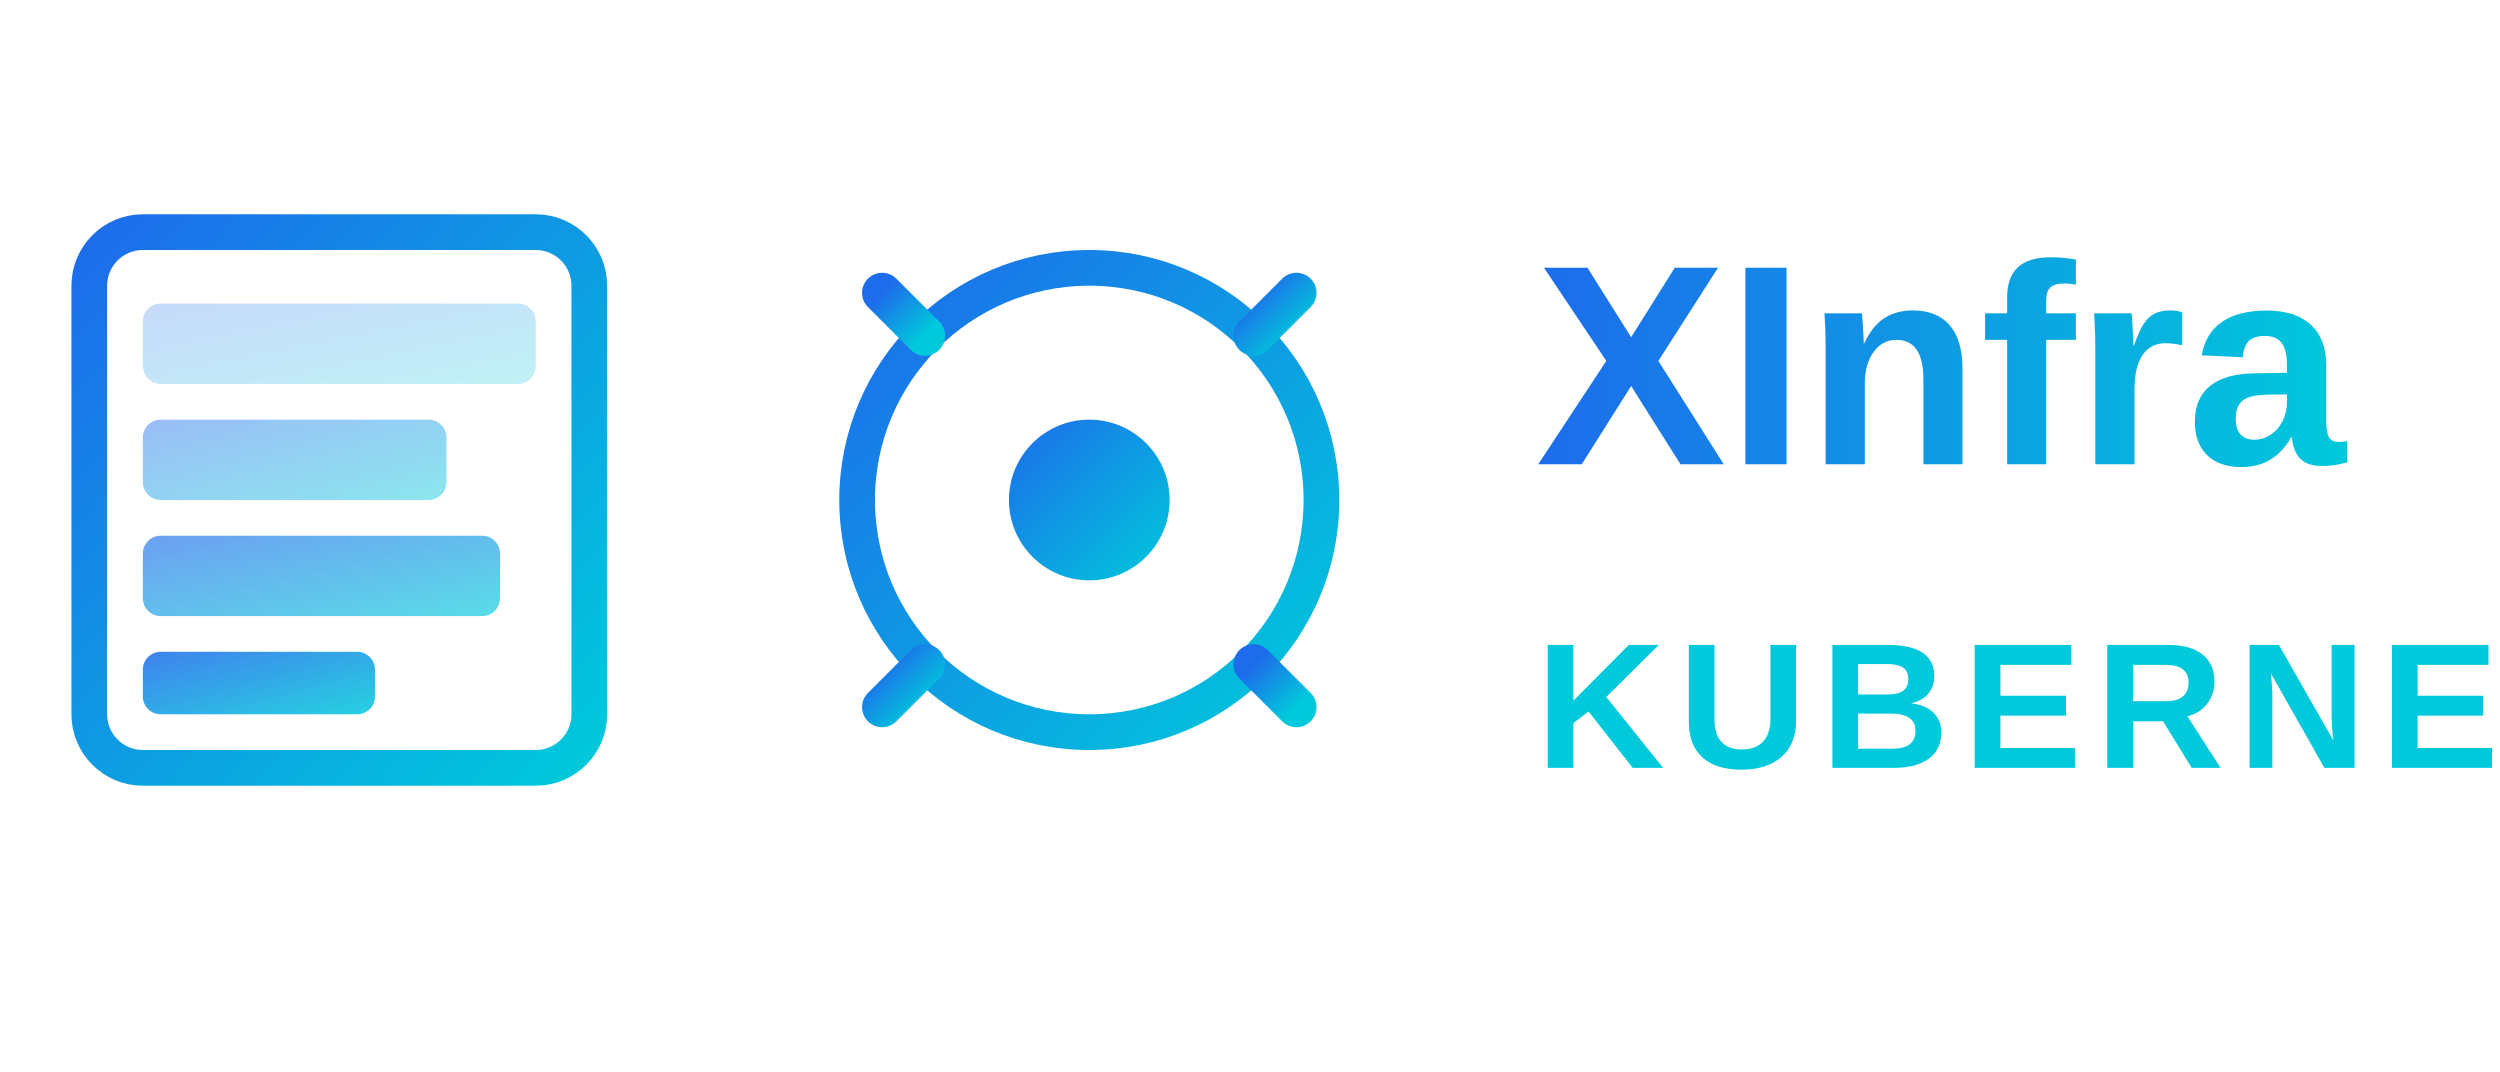
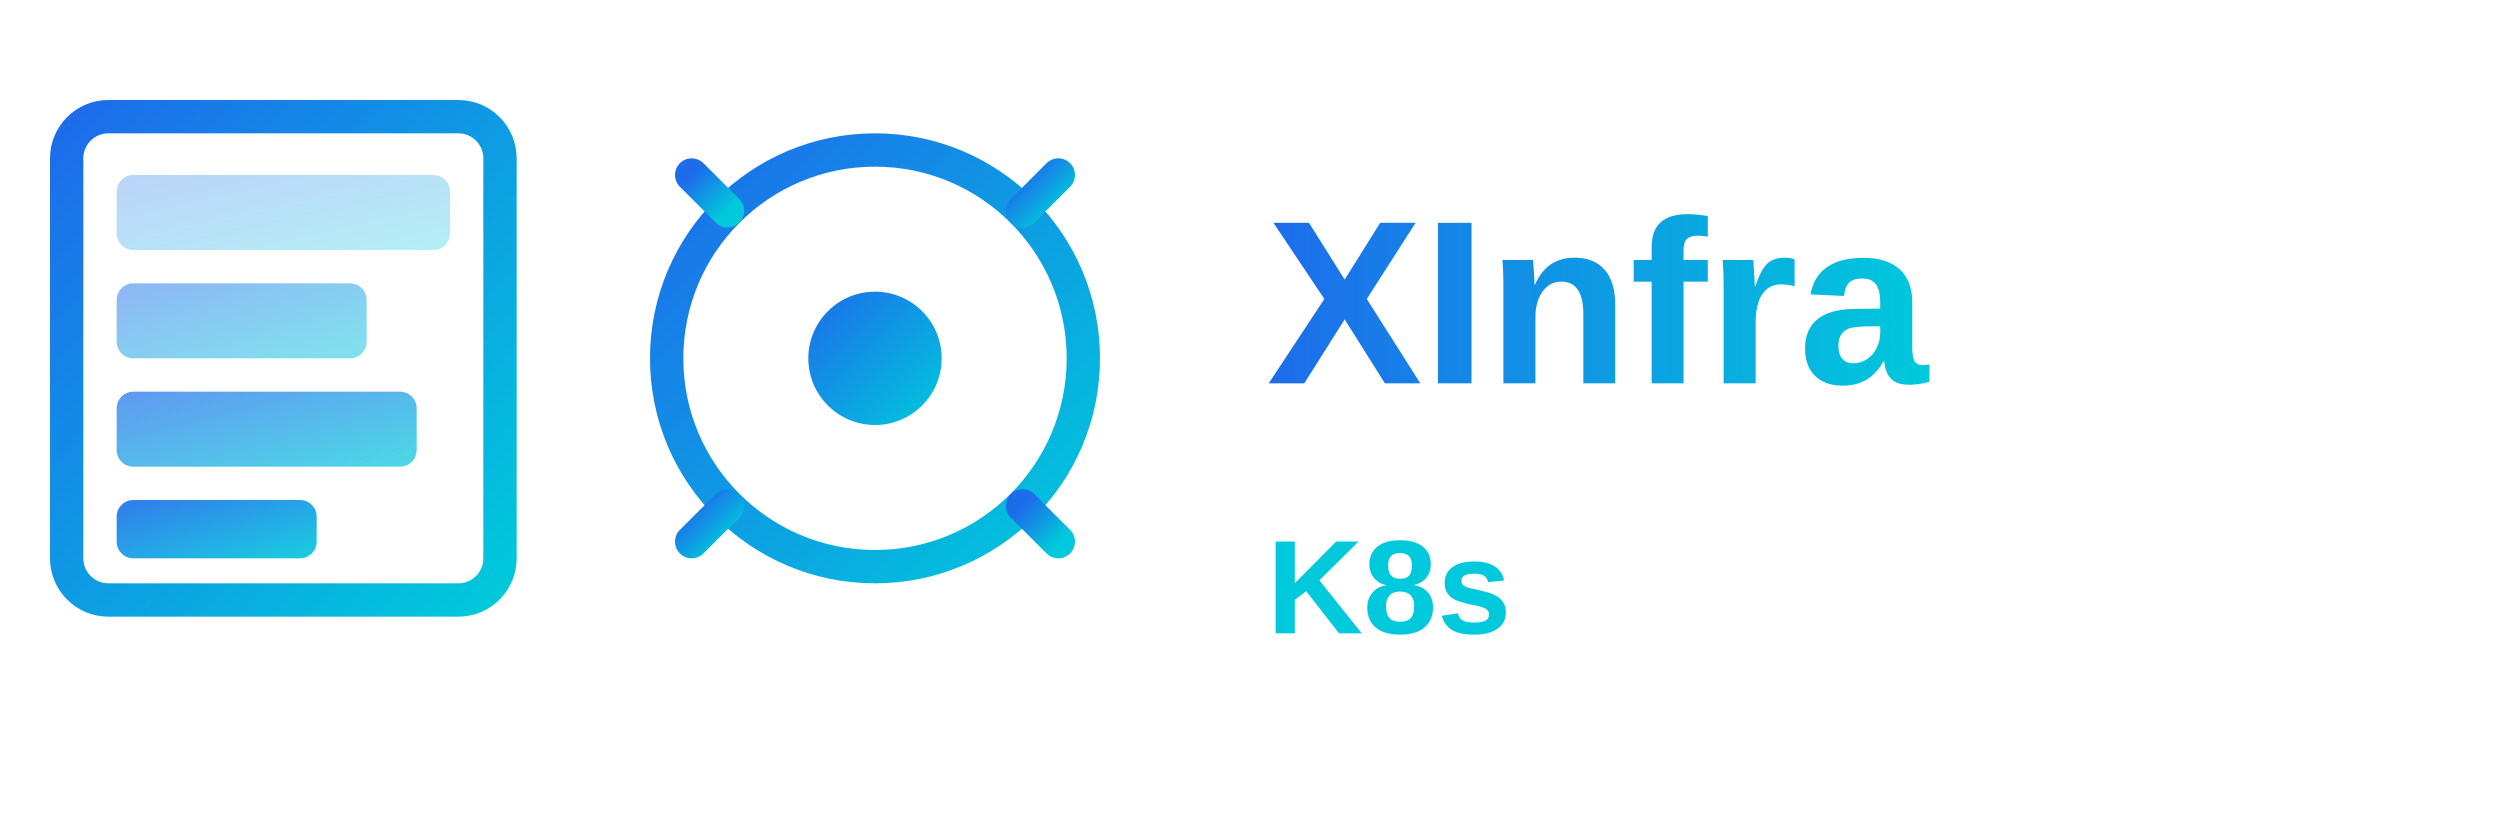
- <svg xmlns="http://www.w3.org/2000/svg" width="280" height="120" viewBox="0 0 280 120">
+ <svg xmlns="http://www.w3.org/2000/svg" width="300" height="100" viewBox="0 0 300 100">
  <defs>
    <linearGradient id="grad1" x1="0%" y1="0%" x2="100%" y2="100%">
      <stop offset="0%" style="stop-color:#1D6CEB;stop-opacity:1" />
      <stop offset="100%" style="stop-color:#00C9DB;stop-opacity:1" />
    </linearGradient>
    <linearGradient id="grad2" x1="0%" y1="0%" x2="100%" y2="0%">
      <stop offset="0%" style="stop-color:#1D6CEB;stop-opacity:1" />
      <stop offset="100%" style="stop-color:#00C9DB;stop-opacity:1" />
    </linearGradient>
  </defs>
-   <g transform="translate(10, 10)">
-     <rect x="0" y="16" width="56" height="60" rx="6" fill="none" stroke="url(#grad1)" stroke-width="4" />
-     <rect x="6" y="24" width="44" height="9" rx="2" fill="url(#grad1)" opacity="0.25" />
-     <rect x="6" y="37" width="34" height="9" rx="2" fill="url(#grad1)" opacity="0.45" />
-     <rect x="6" y="50" width="40" height="9" rx="2" fill="url(#grad1)" opacity="0.65" />
-     <rect x="6" y="63" width="26" height="7" rx="2" fill="url(#grad1)" opacity="0.85" />
+   <g transform="translate(8, 14)">
+     <rect x="0" y="0" width="52" height="58" rx="5" fill="none" stroke="url(#grad1)" stroke-width="4" />
+     <rect x="6" y="7" width="40" height="9" rx="2" fill="url(#grad1)" opacity="0.3" />
+     <rect x="6" y="20" width="30" height="9" rx="2" fill="url(#grad1)" opacity="0.5" />
+     <rect x="6" y="33" width="36" height="9" rx="2" fill="url(#grad1)" opacity="0.7" />
+     <rect x="6" y="46" width="24" height="7" rx="2" fill="url(#grad1)" opacity="0.9" />
  </g>
-   <g transform="translate(96, 12)">
-     <circle cx="26" cy="44" r="26" fill="none" stroke="url(#grad1)" stroke-width="4" />
-     <circle cx="26" cy="44" r="9" fill="url(#grad1)" />
-     <line x1="26" y1="18" x2="26" y2="10" stroke="url(#grad1)" stroke-width="4.5" stroke-linecap="round" />
-     <line x1="26" y1="70" x2="26" y2="78" stroke="url(#grad1)" stroke-width="4.5" stroke-linecap="round" />
-     <line x1="0" y1="44" x2="-8" y2="44" stroke="url(#grad1)" stroke-width="4.5" stroke-linecap="round" />
-     <line x1="52" y1="44" x2="60" y2="44" stroke="url(#grad1)" stroke-width="4.5" stroke-linecap="round" />
-     <line x1="7.6" y1="25.6" x2="2.8" y2="20.8" stroke="url(#grad1)" stroke-width="4.5" stroke-linecap="round" />
-     <line x1="44.4" y1="62.4" x2="49.2" y2="67.2" stroke="url(#grad1)" stroke-width="4.5" stroke-linecap="round" />
-     <line x1="44.4" y1="25.6" x2="49.2" y2="20.8" stroke="url(#grad1)" stroke-width="4.5" stroke-linecap="round" />
-     <line x1="7.6" y1="62.4" x2="2.8" y2="67.2" stroke="url(#grad1)" stroke-width="4.5" stroke-linecap="round" />
+   <g transform="translate(80, 14)">
+     <circle cx="25" cy="29" r="25" fill="none" stroke="url(#grad1)" stroke-width="4" />
+     <circle cx="25" cy="29" r="8" fill="url(#grad1)" />
+     <line x1="25" y1="4" x2="25" y2="-2" stroke="url(#grad1)" stroke-width="4" stroke-linecap="round" />
+     <line x1="25" y1="54" x2="25" y2="60" stroke="url(#grad1)" stroke-width="4" stroke-linecap="round" />
+     <line x1="0" y1="29" x2="-6" y2="29" stroke="url(#grad1)" stroke-width="4" stroke-linecap="round" />
+     <line x1="50" y1="29" x2="56" y2="29" stroke="url(#grad1)" stroke-width="4" stroke-linecap="round" />
+     <line x1="7.3" y1="11.3" x2="3" y2="7" stroke="url(#grad1)" stroke-width="4" stroke-linecap="round" />
+     <line x1="42.7" y1="46.7" x2="47" y2="51" stroke="url(#grad1)" stroke-width="4" stroke-linecap="round" />
+     <line x1="42.7" y1="11.3" x2="47" y2="7" stroke="url(#grad1)" stroke-width="4" stroke-linecap="round" />
+     <line x1="7.3" y1="46.7" x2="3" y2="51" stroke="url(#grad1)" stroke-width="4" stroke-linecap="round" />
  </g>
-   <text x="172" y="52" font-family="Arial, Helvetica, sans-serif" font-size="32" font-weight="bold" fill="url(#grad2)">XInfra</text>
-   <text x="172" y="86" font-family="Arial, Helvetica, sans-serif" font-size="20" font-weight="600" fill="#00C9DB" letter-spacing="1.5">KUBERNETES</text>
+   <text x="152" y="46" font-family="Arial, Helvetica, sans-serif" font-size="28" font-weight="bold" fill="url(#grad2)">XInfra</text>
+   <text x="152" y="76" font-family="Arial, Helvetica, sans-serif" font-size="16" font-weight="600" fill="#00C9DB">K8s</text>
</svg>
